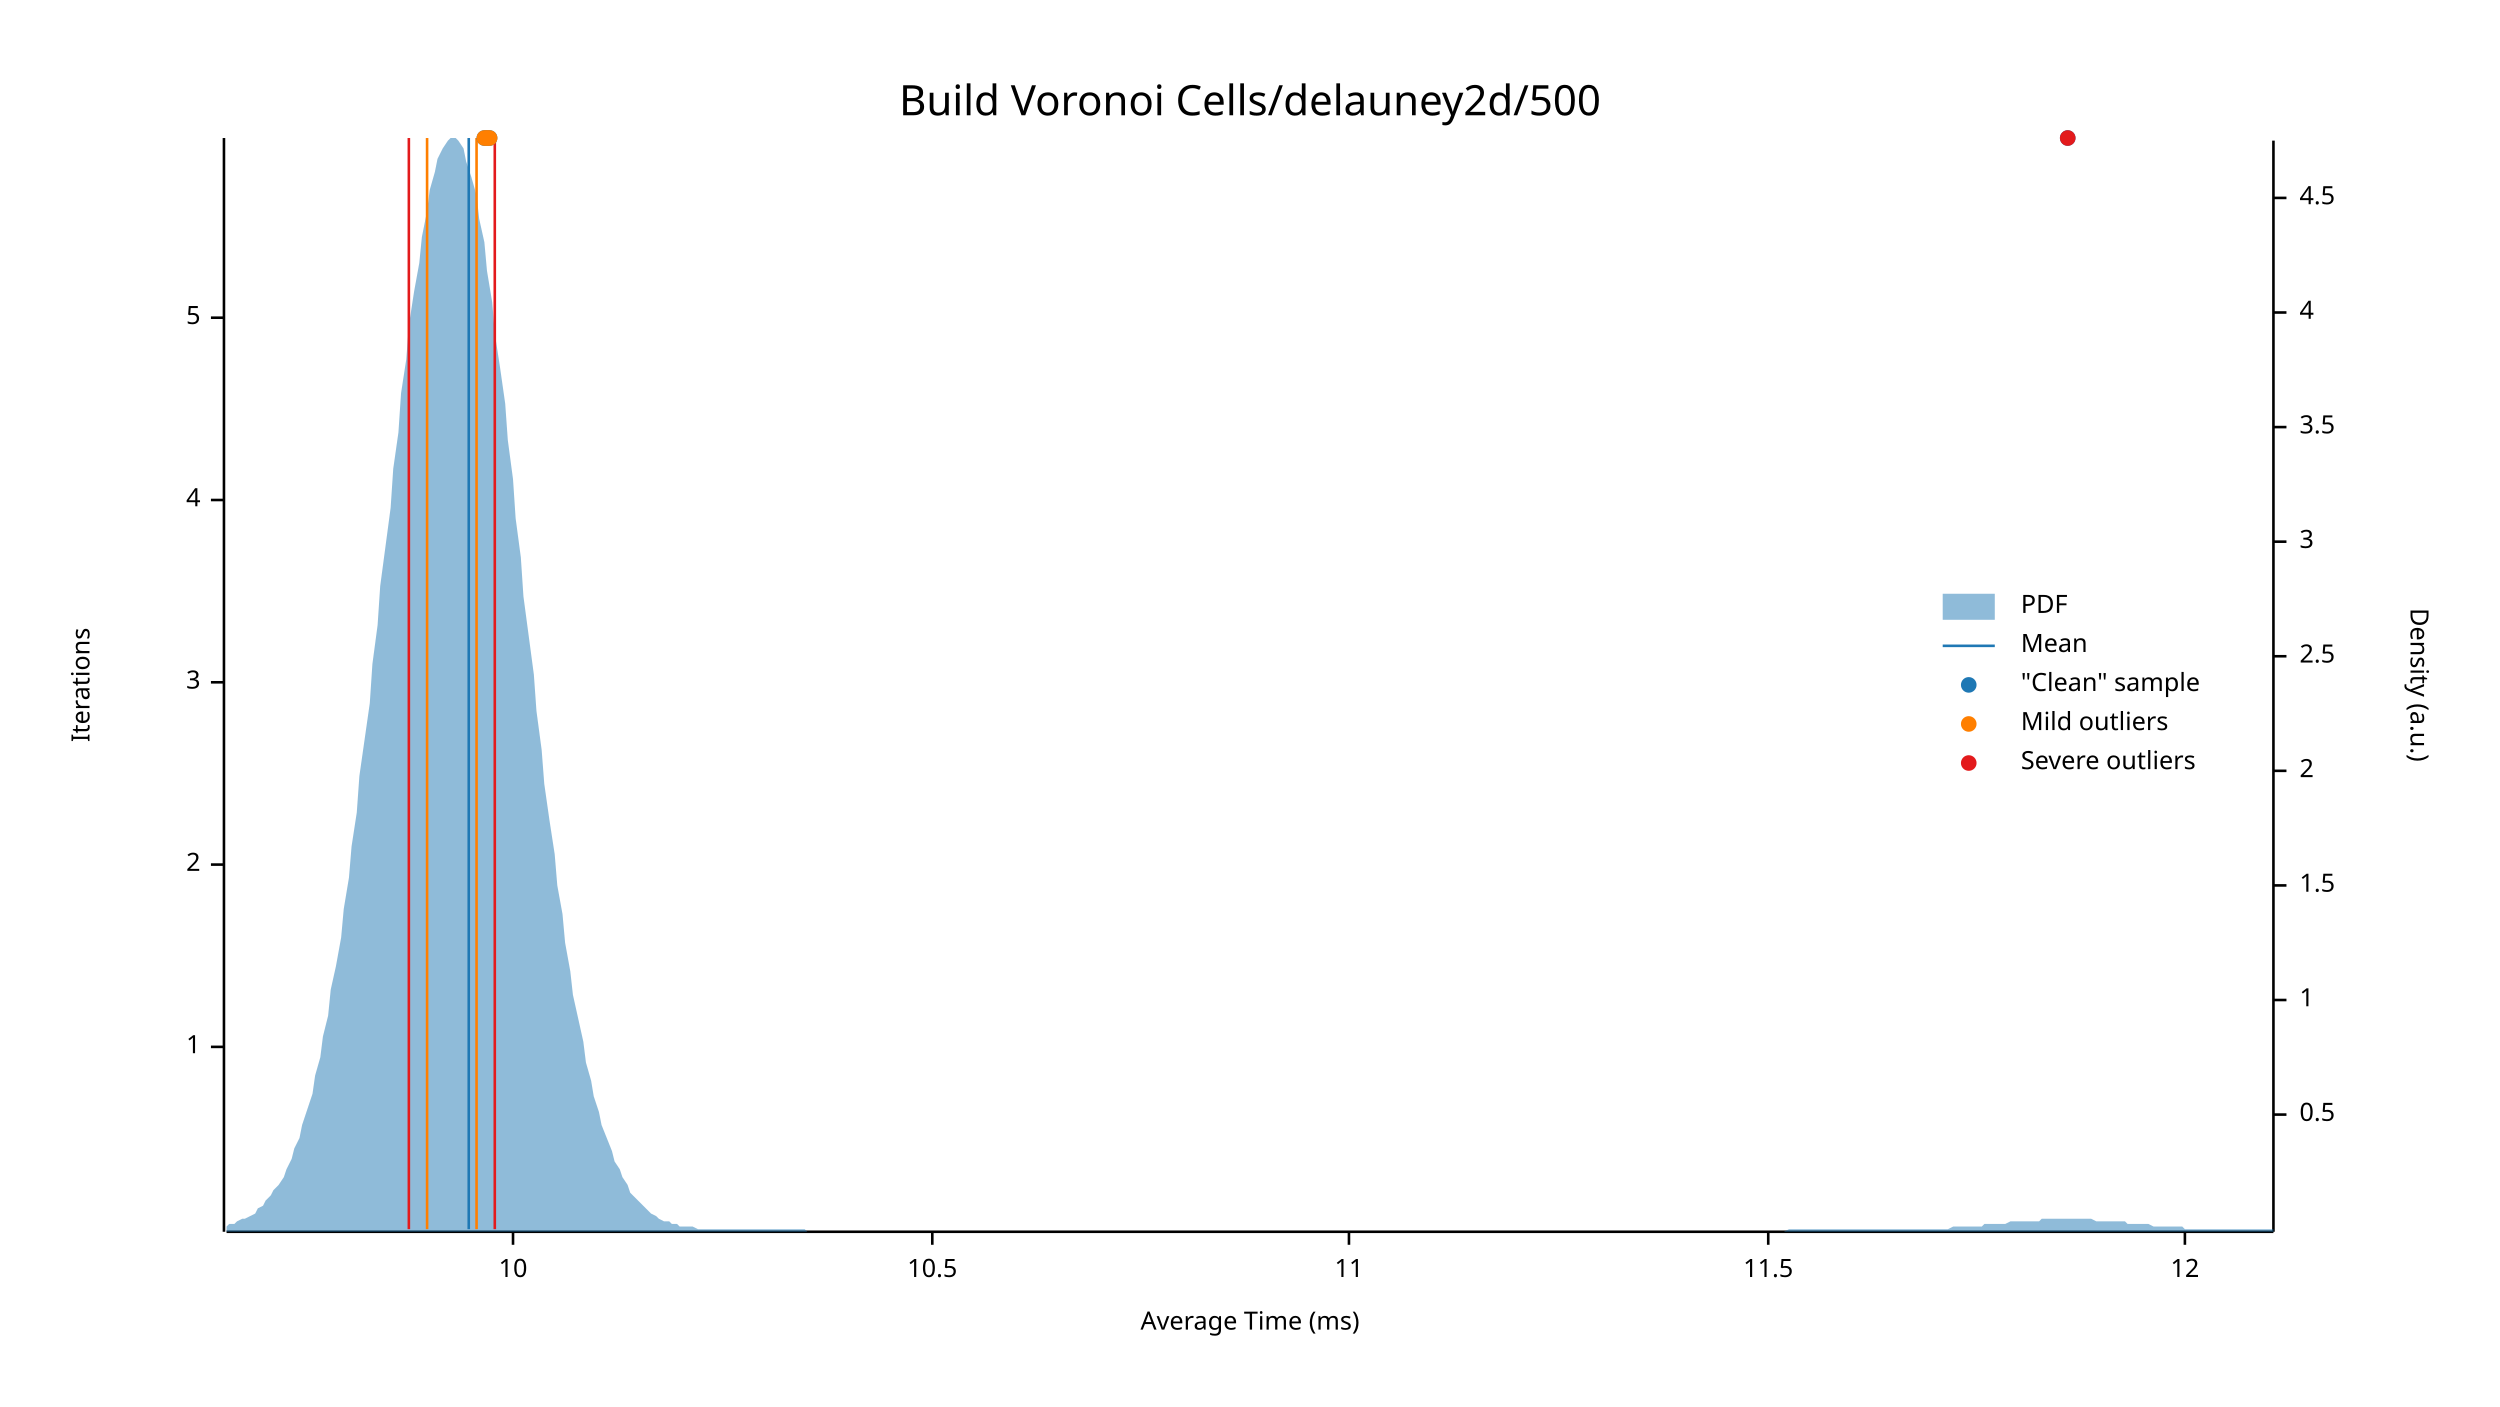
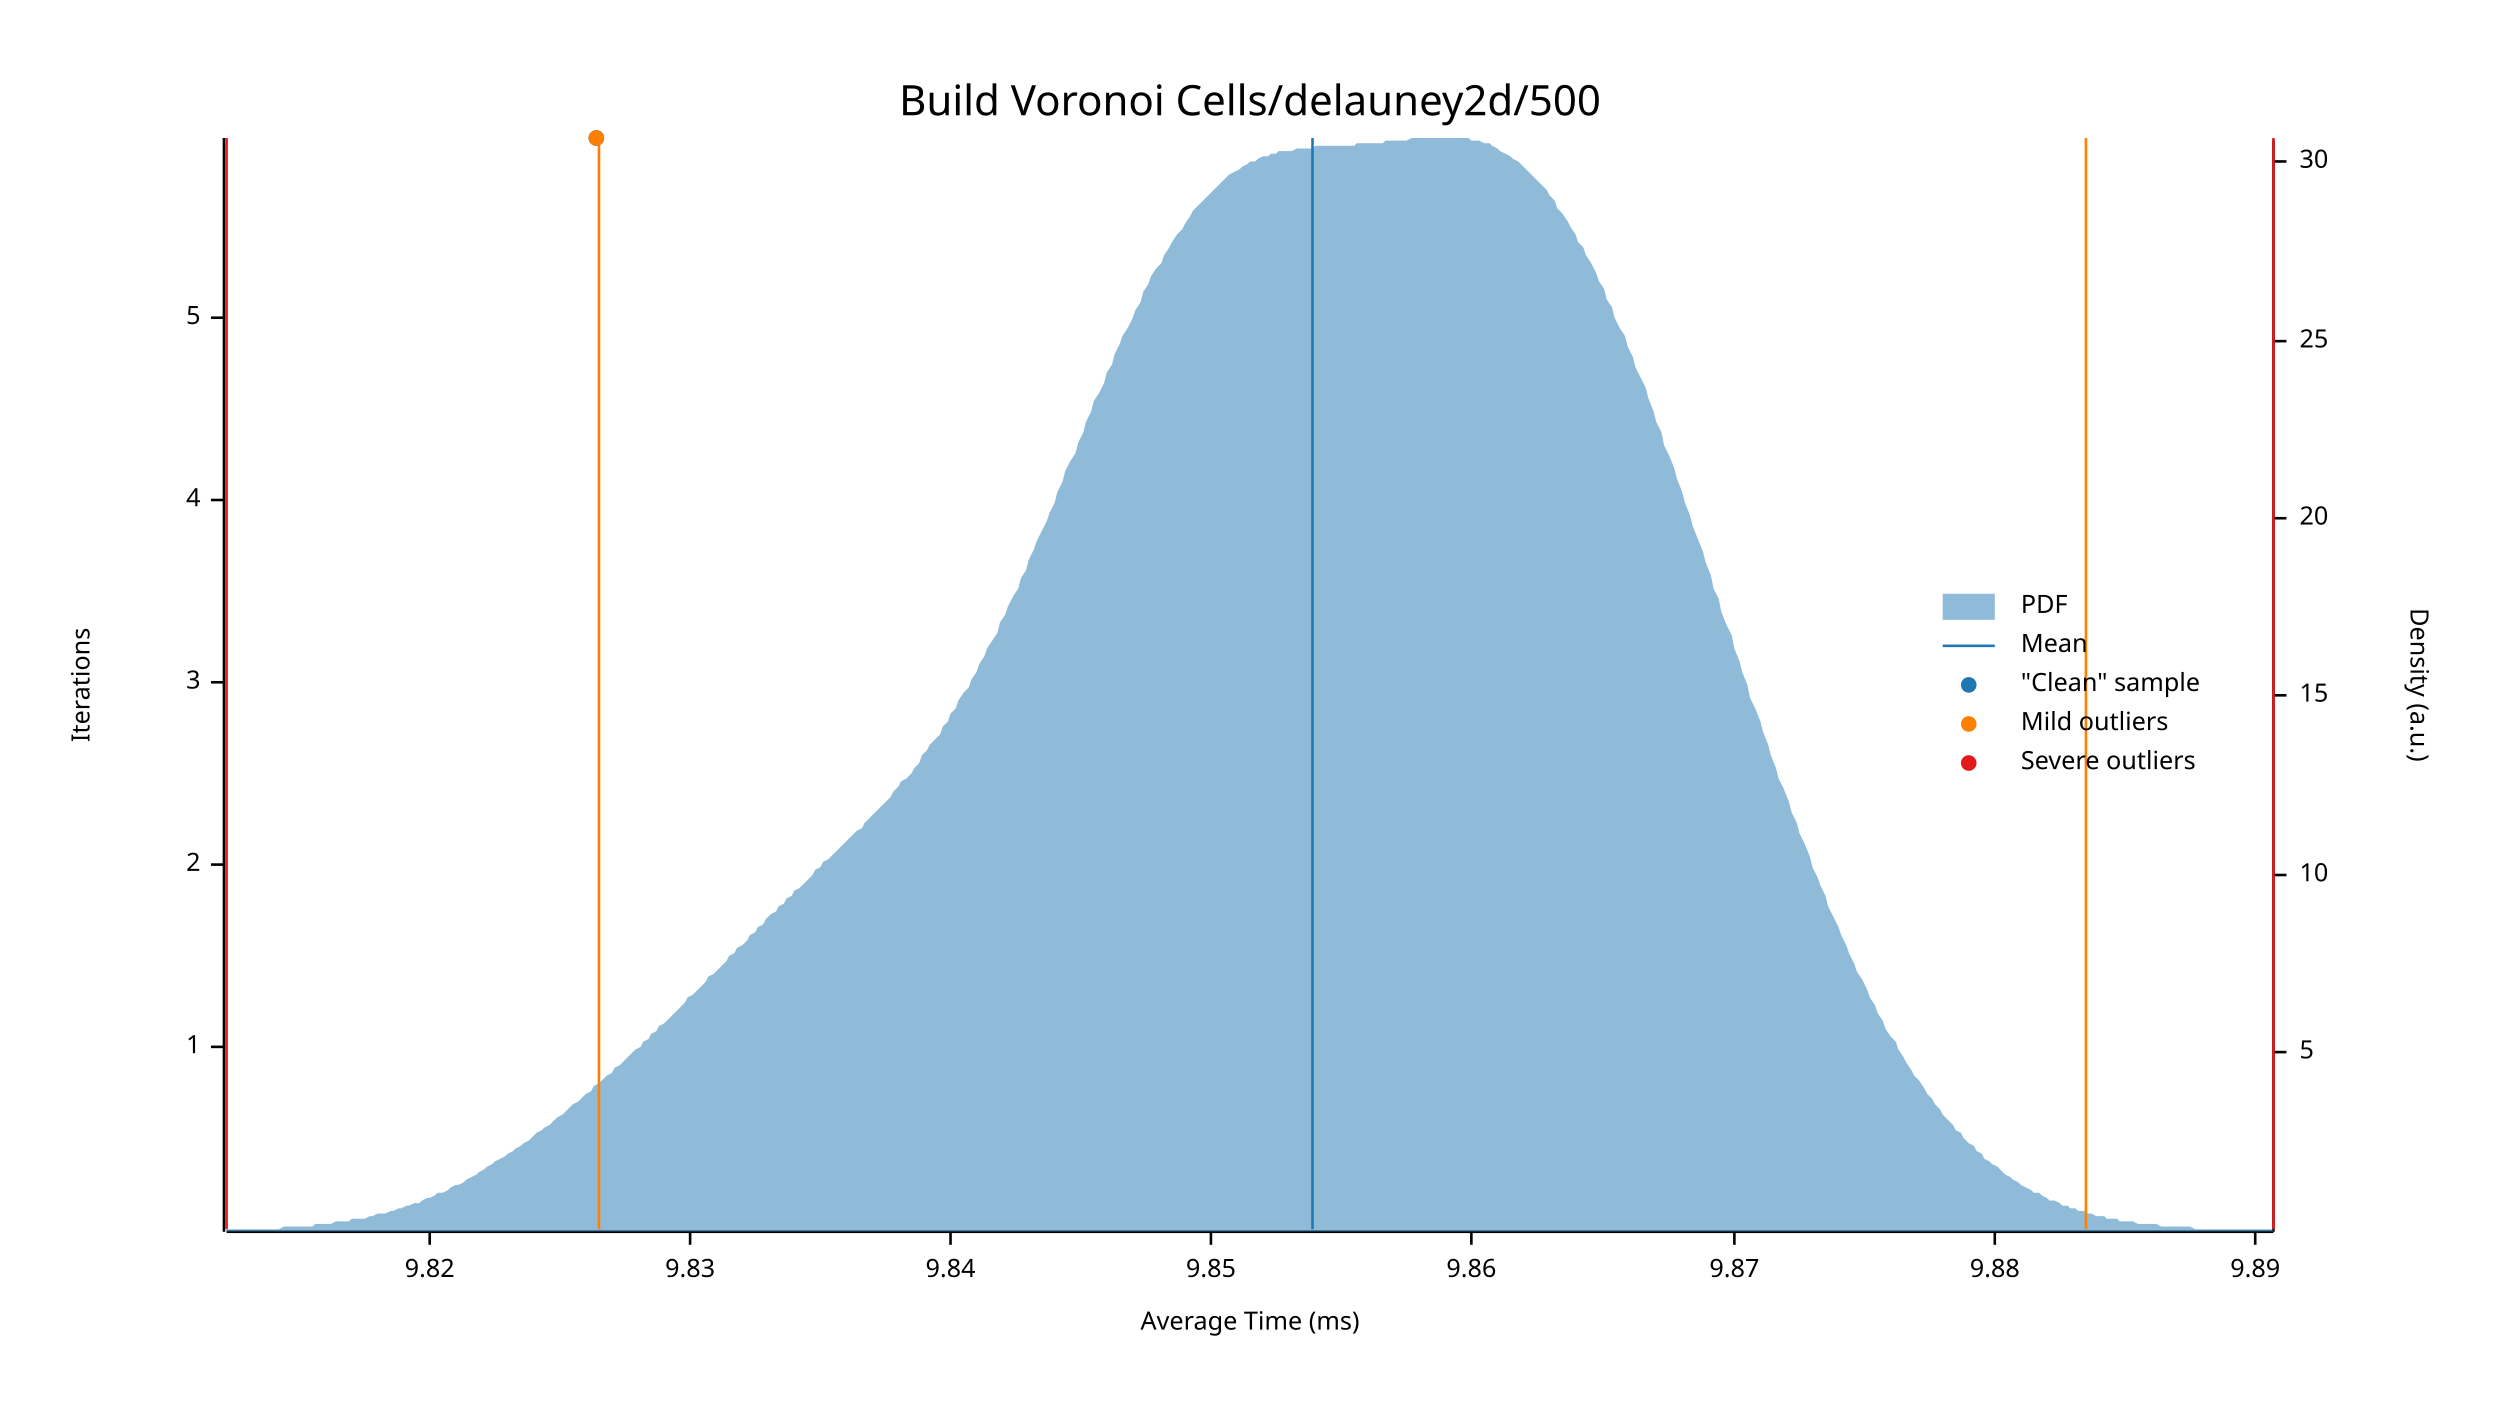
<svg xmlns="http://www.w3.org/2000/svg" width="960" height="540" viewBox="0 0 960 540">
  <text x="480" y="32" dy="0.76em" text-anchor="middle" font-family="sans-serif" font-size="16.129" opacity="1" fill="#000000">
Build Voronoi Cells/delauney2d/500
</text>
  <text x="27" y="263" dy="0.76em" text-anchor="middle" font-family="sans-serif" font-size="9.677" opacity="1" fill="#000000" transform="rotate(270, 27, 263)">
Iterations
</text>
  <text x="480" y="513" dy="-0.5ex" text-anchor="middle" font-family="sans-serif" font-size="9.677" opacity="1" fill="#000000">
Average Time (ms)
</text>
  <polyline fill="none" opacity="1" stroke="#000000" stroke-width="1" points="86,53 86,473 " />
  <text x="77" y="402" dy="0.5ex" text-anchor="end" font-family="sans-serif" font-size="9.677" opacity="1" fill="#000000">
1
</text>
  <polyline fill="none" opacity="1" stroke="#000000" stroke-width="1" points="81,402 86,402 " />
  <text x="77" y="332" dy="0.5ex" text-anchor="end" font-family="sans-serif" font-size="9.677" opacity="1" fill="#000000">
2
</text>
  <polyline fill="none" opacity="1" stroke="#000000" stroke-width="1" points="81,332 86,332 " />
  <text x="77" y="262" dy="0.5ex" text-anchor="end" font-family="sans-serif" font-size="9.677" opacity="1" fill="#000000">
3
</text>
  <polyline fill="none" opacity="1" stroke="#000000" stroke-width="1" points="81,262 86,262 " />
  <text x="77" y="192" dy="0.5ex" text-anchor="end" font-family="sans-serif" font-size="9.677" opacity="1" fill="#000000">
4
</text>
  <polyline fill="none" opacity="1" stroke="#000000" stroke-width="1" points="81,192 86,192 " />
  <text x="77" y="122" dy="0.5ex" text-anchor="end" font-family="sans-serif" font-size="9.677" opacity="1" fill="#000000">
5
</text>
  <polyline fill="none" opacity="1" stroke="#000000" stroke-width="1" points="81,122 86,122 " />
  <polyline fill="none" opacity="1" stroke="#000000" stroke-width="1" points="87,473 873,473 " />
-   <text x="197" y="483" dy="0.76em" text-anchor="middle" font-family="sans-serif" font-size="9.677" opacity="1" fill="#000000">
- 10
+   <text x="165" y="483" dy="0.76em" text-anchor="middle" font-family="sans-serif" font-size="9.677" opacity="1" fill="#000000">
+ 9.82
</text>
-   <polyline fill="none" opacity="1" stroke="#000000" stroke-width="1" points="197,473 197,478 " />
-   <text x="358" y="483" dy="0.76em" text-anchor="middle" font-family="sans-serif" font-size="9.677" opacity="1" fill="#000000">
- 10.5
+   <polyline fill="none" opacity="1" stroke="#000000" stroke-width="1" points="165,473 165,478 " />
+   <text x="265" y="483" dy="0.76em" text-anchor="middle" font-family="sans-serif" font-size="9.677" opacity="1" fill="#000000">
+ 9.83
</text>
-   <polyline fill="none" opacity="1" stroke="#000000" stroke-width="1" points="358,473 358,478 " />
-   <text x="518" y="483" dy="0.76em" text-anchor="middle" font-family="sans-serif" font-size="9.677" opacity="1" fill="#000000">
- 11
+   <polyline fill="none" opacity="1" stroke="#000000" stroke-width="1" points="265,473 265,478 " />
+   <text x="365" y="483" dy="0.76em" text-anchor="middle" font-family="sans-serif" font-size="9.677" opacity="1" fill="#000000">
+ 9.84
</text>
-   <polyline fill="none" opacity="1" stroke="#000000" stroke-width="1" points="518,473 518,478 " />
-   <text x="679" y="483" dy="0.76em" text-anchor="middle" font-family="sans-serif" font-size="9.677" opacity="1" fill="#000000">
- 11.5
+   <polyline fill="none" opacity="1" stroke="#000000" stroke-width="1" points="365,473 365,478 " />
+   <text x="465" y="483" dy="0.76em" text-anchor="middle" font-family="sans-serif" font-size="9.677" opacity="1" fill="#000000">
+ 9.85
</text>
-   <polyline fill="none" opacity="1" stroke="#000000" stroke-width="1" points="679,473 679,478 " />
-   <text x="839" y="483" dy="0.76em" text-anchor="middle" font-family="sans-serif" font-size="9.677" opacity="1" fill="#000000">
- 12
+   <polyline fill="none" opacity="1" stroke="#000000" stroke-width="1" points="465,473 465,478 " />
+   <text x="565" y="483" dy="0.76em" text-anchor="middle" font-family="sans-serif" font-size="9.677" opacity="1" fill="#000000">
+ 9.86
</text>
-   <polyline fill="none" opacity="1" stroke="#000000" stroke-width="1" points="839,473 839,478 " />
+   <polyline fill="none" opacity="1" stroke="#000000" stroke-width="1" points="565,473 565,478 " />
+   <text x="666" y="483" dy="0.76em" text-anchor="middle" font-family="sans-serif" font-size="9.677" opacity="1" fill="#000000">
+ 9.87
+ </text>
+   <polyline fill="none" opacity="1" stroke="#000000" stroke-width="1" points="666,473 666,478 " />
+   <text x="766" y="483" dy="0.76em" text-anchor="middle" font-family="sans-serif" font-size="9.677" opacity="1" fill="#000000">
+ 9.88
+ </text>
+   <polyline fill="none" opacity="1" stroke="#000000" stroke-width="1" points="766,473 766,478 " />
+   <text x="866" y="483" dy="0.76em" text-anchor="middle" font-family="sans-serif" font-size="9.677" opacity="1" fill="#000000">
+ 9.89
+ </text>
+   <polyline fill="none" opacity="1" stroke="#000000" stroke-width="1" points="866,473 866,478 " />
  <text x="933" y="263" dy="0.76em" text-anchor="middle" font-family="sans-serif" font-size="9.677" opacity="1" fill="#000000" transform="rotate(90, 933, 263)">
Density (a.u.)
</text>
  <polyline fill="none" opacity="1" stroke="#000000" stroke-width="1" points="873,54 873,473 " />
-   <text x="883" y="428" dy="0.5ex" text-anchor="start" font-family="sans-serif" font-size="9.677" opacity="1" fill="#000000">
- 0.5
+   <text x="883" y="404" dy="0.5ex" text-anchor="start" font-family="sans-serif" font-size="9.677" opacity="1" fill="#000000">
+ 5
</text>
-   <polyline fill="none" opacity="1" stroke="#000000" stroke-width="1" points="873,428 878,428 " />
-   <text x="883" y="384" dy="0.5ex" text-anchor="start" font-family="sans-serif" font-size="9.677" opacity="1" fill="#000000">
- 1
+   <polyline fill="none" opacity="1" stroke="#000000" stroke-width="1" points="873,404 878,404 " />
+   <text x="883" y="336" dy="0.5ex" text-anchor="start" font-family="sans-serif" font-size="9.677" opacity="1" fill="#000000">
+ 10
</text>
-   <polyline fill="none" opacity="1" stroke="#000000" stroke-width="1" points="873,384 878,384 " />
-   <text x="883" y="340" dy="0.5ex" text-anchor="start" font-family="sans-serif" font-size="9.677" opacity="1" fill="#000000">
- 1.5
+   <polyline fill="none" opacity="1" stroke="#000000" stroke-width="1" points="873,336 878,336 " />
+   <text x="883" y="267" dy="0.5ex" text-anchor="start" font-family="sans-serif" font-size="9.677" opacity="1" fill="#000000">
+ 15
</text>
-   <polyline fill="none" opacity="1" stroke="#000000" stroke-width="1" points="873,340 878,340 " />
-   <text x="883" y="296" dy="0.5ex" text-anchor="start" font-family="sans-serif" font-size="9.677" opacity="1" fill="#000000">
- 2
+   <polyline fill="none" opacity="1" stroke="#000000" stroke-width="1" points="873,267 878,267 " />
+   <text x="883" y="199" dy="0.5ex" text-anchor="start" font-family="sans-serif" font-size="9.677" opacity="1" fill="#000000">
+ 20
</text>
-   <polyline fill="none" opacity="1" stroke="#000000" stroke-width="1" points="873,296 878,296 " />
-   <text x="883" y="252" dy="0.5ex" text-anchor="start" font-family="sans-serif" font-size="9.677" opacity="1" fill="#000000">
- 2.5
+   <polyline fill="none" opacity="1" stroke="#000000" stroke-width="1" points="873,199 878,199 " />
+   <text x="883" y="131" dy="0.5ex" text-anchor="start" font-family="sans-serif" font-size="9.677" opacity="1" fill="#000000">
+ 25
</text>
-   <polyline fill="none" opacity="1" stroke="#000000" stroke-width="1" points="873,252 878,252 " />
-   <text x="883" y="208" dy="0.5ex" text-anchor="start" font-family="sans-serif" font-size="9.677" opacity="1" fill="#000000">
- 3
+   <polyline fill="none" opacity="1" stroke="#000000" stroke-width="1" points="873,131 878,131 " />
+   <text x="883" y="62" dy="0.5ex" text-anchor="start" font-family="sans-serif" font-size="9.677" opacity="1" fill="#000000">
+ 30
</text>
-   <polyline fill="none" opacity="1" stroke="#000000" stroke-width="1" points="873,208 878,208 " />
-   <text x="883" y="164" dy="0.5ex" text-anchor="start" font-family="sans-serif" font-size="9.677" opacity="1" fill="#000000">
- 3.5
- </text>
-   <polyline fill="none" opacity="1" stroke="#000000" stroke-width="1" points="873,164 878,164 " />
-   <text x="883" y="120" dy="0.5ex" text-anchor="start" font-family="sans-serif" font-size="9.677" opacity="1" fill="#000000">
- 4
- </text>
-   <polyline fill="none" opacity="1" stroke="#000000" stroke-width="1" points="873,120 878,120 " />
-   <text x="883" y="76" dy="0.5ex" text-anchor="start" font-family="sans-serif" font-size="9.677" opacity="1" fill="#000000">
- 4.5
- </text>
-   <polyline fill="none" opacity="1" stroke="#000000" stroke-width="1" points="873,76 878,76 " />
-   <polygon opacity="0.5" fill="#1F78B4" points="87,471 88,470 90,470 91,469 93,468 94,468 96,467 98,466 99,464 101,463 102,461 104,459 105,457 107,455 109,452 110,449 112,445 113,441 115,437 116,432 118,426 120,420 121,413 123,406 124,398 126,390 127,380 129,371 131,360 132,349 134,337 135,325 137,312 138,298 140,284 142,270 143,255 145,240 146,225 148,210 150,195 151,180 153,166 154,151 156,138 157,125 159,112 161,101 162,91 164,81 165,73 167,66 168,61 170,57 172,54 173,53 175,53 176,54 178,57 179,62 181,68 183,75 184,84 186,93 187,104 189,116 190,128 192,141 194,155 195,169 197,184 198,199 200,214 201,229 203,244 205,259 206,273 208,288 209,301 211,315 213,328 214,340 216,351 217,362 219,373 220,382 222,391 224,400 225,408 227,415 228,421 230,427 231,432 233,437 235,442 236,446 238,449 239,452 241,455 242,458 244,460 246,462 247,463 249,465 250,466 252,467 253,468 255,469 257,469 258,470 260,470 261,471 263,471 264,471 266,471 268,472 269,472 271,472 272,472 274,472 276,472 277,472 279,472 280,472 282,472 283,472 285,472 287,472 288,472 290,472 291,472 293,472 294,472 296,472 298,472 299,472 301,472 302,472 304,472 305,472 307,472 309,472 310,473 312,473 313,473 315,473 316,473 318,473 320,473 321,473 323,473 324,473 326,473 327,473 329,473 331,473 332,473 334,473 335,473 337,473 339,473 340,473 342,473 343,473 345,473 346,473 348,473 350,473 351,473 353,473 354,473 356,473 357,473 359,473 361,473 362,473 364,473 365,473 367,473 368,473 370,473 372,473 373,473 375,473 376,473 378,473 379,473 381,473 383,473 384,473 386,473 387,473 389,473 391,473 392,473 394,473 395,473 397,473 398,473 400,473 402,473 403,473 405,473 406,473 408,473 409,473 411,473 413,473 414,473 416,473 417,473 419,473 420,473 422,473 424,473 425,473 427,473 428,473 430,473 431,473 433,473 435,473 436,473 438,473 439,473 441,473 442,473 444,473 446,473 447,473 449,473 450,473 452,473 454,473 455,473 457,473 458,473 460,473 461,473 463,473 465,473 466,473 468,473 469,473 471,473 472,473 474,473 476,473 477,473 479,473 480,473 482,473 483,473 485,473 487,473 488,473 490,473 491,473 493,473 494,473 496,473 498,473 499,473 501,473 502,473 504,473 505,473 507,473 509,473 510,473 512,473 513,473 515,473 517,473 518,473 520,473 521,473 523,473 524,473 526,473 528,473 529,473 531,473 532,473 534,473 535,473 537,473 539,473 540,473 542,473 543,473 545,473 546,473 548,473 550,473 551,473 553,473 554,473 556,473 557,473 559,473 561,473 562,473 564,473 565,473 567,473 568,473 570,473 572,473 573,473 575,473 576,473 578,473 580,473 581,473 583,473 584,473 586,473 587,473 589,473 591,473 592,473 594,473 595,473 597,473 598,473 600,473 602,473 603,473 605,473 606,473 608,473 609,473 611,473 613,473 614,473 616,473 617,473 619,473 620,473 622,473 624,473 625,473 627,473 628,473 630,473 632,473 633,473 635,473 636,473 638,473 639,473 641,473 643,473 644,473 646,473 647,473 649,473 650,473 652,473 654,473 655,473 657,473 658,473 660,473 661,473 663,473 665,473 666,473 668,473 669,473 671,473 672,473 674,473 676,473 677,473 679,473 680,473 682,473 683,473 685,473 687,472 688,472 690,472 691,472 693,472 695,472 696,472 698,472 699,472 701,472 702,472 704,472 706,472 707,472 709,472 710,472 712,472 713,472 715,472 717,472 718,472 720,472 721,472 723,472 724,472 726,472 728,472 729,472 731,472 732,472 734,472 735,472 737,472 739,472 740,472 742,472 743,472 745,472 746,472 748,472 750,471 751,471 753,471 754,471 756,471 758,471 759,471 761,471 762,470 764,470 765,470 767,470 769,470 770,470 772,469 773,469 775,469 776,469 778,469 780,469 781,469 783,469 784,468 786,468 787,468 789,468 791,468 792,468 794,468 795,468 797,468 798,468 800,468 802,468 803,468 805,469 806,469 808,469 809,469 811,469 813,469 814,469 816,469 817,470 819,470 821,470 822,470 824,470 825,470 827,471 828,471 830,471 832,471 833,471 835,471 836,471 838,471 839,472 841,472 843,472 844,472 846,472 847,472 849,472 850,472 852,472 854,472 855,472 857,472 858,472 860,472 861,472 863,472 865,472 866,472 868,472 869,472 871,472 873,472 873,473 87,473 " />
-   <polyline fill="none" opacity="1" stroke="#1F78B4" stroke-width="1" points="180,472 180,53 " />
-   <polyline fill="none" opacity="1" stroke="#FF7F00" stroke-width="1" points="164,472 164,53 " />
-   <polyline fill="none" opacity="1" stroke="#FF7F00" stroke-width="1" points="183,472 183,53 " />
-   <polyline fill="none" opacity="1" stroke="#E31A1C" stroke-width="1" points="157,472 157,53 " />
-   <polyline fill="none" opacity="1" stroke="#E31A1C" stroke-width="1" points="190,472 190,53 " />
-   <circle cx="186" cy="53" r="3" opacity="1" fill="#1F78B4" stroke="none" stroke-width="1" />
-   <circle cx="794" cy="53" r="3" opacity="1" fill="#1F78B4" stroke="none" stroke-width="1" />
-   <circle cx="187" cy="53" r="3" opacity="1" fill="#1F78B4" stroke="none" stroke-width="1" />
-   <circle cx="188" cy="53" r="3" opacity="1" fill="#1F78B4" stroke="none" stroke-width="1" />
-   <circle cx="186" cy="53" r="3" opacity="1" fill="#FF7F00" stroke="none" stroke-width="1" />
-   <circle cx="187" cy="53" r="3" opacity="1" fill="#FF7F00" stroke="none" stroke-width="1" />
-   <circle cx="188" cy="53" r="3" opacity="1" fill="#FF7F00" stroke="none" stroke-width="1" />
-   <circle cx="794" cy="53" r="3" opacity="1" fill="#E31A1C" stroke="none" stroke-width="1" />
+   <polyline fill="none" opacity="1" stroke="#000000" stroke-width="1" points="873,62 878,62 " />
+   <polygon opacity="0.5" fill="#1F78B4" points="87,472 88,472 90,472 91,472 93,472 94,472 96,472 98,472 99,472 101,472 102,472 104,472 105,472 107,472 109,471 110,471 112,471 113,471 115,471 116,471 118,471 120,471 121,470 123,470 124,470 126,470 127,470 129,469 131,469 132,469 134,469 135,468 137,468 138,468 140,468 142,467 143,467 145,466 146,466 148,466 150,465 151,465 153,464 154,464 156,463 157,463 159,462 161,462 162,461 164,460 165,460 167,459 168,458 170,458 172,457 173,456 175,455 176,455 178,454 179,453 181,452 183,451 184,450 186,449 187,448 189,447 190,446 192,445 194,444 195,443 197,442 198,441 200,440 201,439 203,438 205,436 206,435 208,434 209,433 211,432 213,430 214,429 216,428 217,427 219,425 220,424 222,423 224,421 225,420 227,419 228,417 230,416 231,415 233,413 235,412 236,410 238,409 239,408 241,406 242,405 244,403 246,402 247,400 249,399 250,397 252,396 253,394 255,393 257,391 258,390 260,388 261,387 263,385 264,383 266,382 268,380 269,379 271,377 272,375 274,374 276,372 277,371 279,369 280,367 282,366 283,364 285,363 287,361 288,359 290,358 291,356 293,355 294,353 296,351 298,350 299,348 301,347 302,345 304,344 305,342 307,341 309,339 310,338 312,336 313,334 315,333 316,331 318,330 320,328 321,327 323,325 324,324 326,322 327,321 329,319 331,318 332,316 334,314 335,313 337,311 339,309 340,308 342,306 343,304 345,302 346,300 348,299 350,297 351,295 353,293 354,290 356,288 357,286 359,284 361,282 362,279 364,277 365,274 367,272 368,269 370,266 372,264 373,261 375,258 376,255 378,252 379,249 381,246 383,243 384,239 386,236 387,233 389,229 391,226 392,222 394,219 395,215 397,211 398,208 400,204 402,200 403,197 405,193 406,189 408,185 409,181 411,177 413,174 414,170 416,166 417,162 419,158 420,154 422,151 424,147 425,143 427,140 428,136 430,132 431,129 433,126 435,122 436,119 438,116 439,112 441,109 442,106 444,103 446,101 447,98 449,95 450,93 452,90 454,88 455,86 457,83 458,81 460,79 461,78 463,76 465,74 466,73 468,71 469,70 471,68 472,67 474,66 476,65 477,64 479,63 480,62 482,62 483,61 485,60 487,60 488,59 490,59 491,58 493,58 494,58 496,58 498,57 499,57 501,57 502,57 504,57 505,56 507,56 509,56 510,56 512,56 513,56 515,56 517,56 518,56 520,56 521,55 523,55 524,55 526,55 528,55 529,55 531,55 532,54 534,54 535,54 537,54 539,54 540,54 542,53 543,53 545,53 546,53 548,53 550,53 551,53 553,53 554,53 556,53 557,53 559,53 561,53 562,53 564,53 565,54 567,54 568,54 570,55 572,55 573,56 575,57 576,58 578,59 580,60 581,61 583,62 584,63 586,65 587,66 589,68 591,70 592,71 594,73 595,75 597,77 598,80 600,82 602,85 603,87 605,90 606,93 608,95 609,98 611,101 613,105 614,108 616,111 617,115 619,118 620,122 622,126 624,129 625,133 627,137 628,141 630,145 632,149 633,153 635,158 636,162 638,166 639,171 641,175 643,180 644,184 646,189 647,193 649,198 650,202 652,207 654,212 655,216 657,221 658,226 660,230 661,235 663,240 665,244 666,249 668,254 669,258 671,263 672,268 674,272 676,277 677,281 679,286 680,290 682,295 683,299 685,303 687,308 688,312 690,316 691,320 693,324 695,329 696,333 698,337 699,340 701,344 702,348 704,352 706,356 707,359 709,363 710,366 712,370 713,373 715,376 717,380 718,383 720,386 721,389 723,392 724,395 726,398 728,400 729,403 731,406 732,408 734,411 735,413 737,415 739,418 740,420 742,422 743,424 745,426 746,428 748,430 750,432 751,434 753,435 754,437 756,439 758,440 759,442 761,443 762,445 764,446 765,447 767,448 769,450 770,451 772,452 773,453 775,454 776,455 778,456 780,457 781,458 783,458 784,459 786,460 787,461 789,461 791,462 792,463 794,463 795,464 797,464 798,465 800,465 802,466 803,466 805,467 806,467 808,467 809,468 811,468 813,468 814,469 816,469 817,469 819,469 821,470 822,470 824,470 825,470 827,470 828,470 830,471 832,471 833,471 835,471 836,471 838,471 839,471 841,471 843,472 844,472 846,472 847,472 849,472 850,472 852,472 854,472 855,472 857,472 858,472 860,472 861,472 863,472 865,472 866,472 868,472 869,472 871,472 873,472 873,473 87,473 " />
+   <polyline fill="none" opacity="1" stroke="#1F78B4" stroke-width="1" points="504,472 504,53 " />
+   <polyline fill="none" opacity="1" stroke="#FF7F00" stroke-width="1" points="230,472 230,53 " />
+   <polyline fill="none" opacity="1" stroke="#FF7F00" stroke-width="1" points="801,472 801,53 " />
+   <polyline fill="none" opacity="1" stroke="#E31A1C" stroke-width="1" points="87,472 87,53 " />
+   <polyline fill="none" opacity="1" stroke="#E31A1C" stroke-width="1" points="873,472 873,53 " />
+   <circle cx="229" cy="53" r="3" opacity="1" fill="#1F78B4" stroke="none" stroke-width="1" />
+   <circle cx="229" cy="53" r="3" opacity="1" fill="#FF7F00" stroke="none" stroke-width="1" />
  <text x="776" y="228" dy="0.76em" text-anchor="start" font-family="sans-serif" font-size="9.677" opacity="1" fill="#000000">
PDF
</text>
  <text x="776" y="243" dy="0.76em" text-anchor="start" font-family="sans-serif" font-size="9.677" opacity="1" fill="#000000">
Mean
</text>
  <text x="776" y="258" dy="0.76em" text-anchor="start" font-family="sans-serif" font-size="9.677" opacity="1" fill="#000000">
"Clean" sample
</text>
  <text x="776" y="273" dy="0.76em" text-anchor="start" font-family="sans-serif" font-size="9.677" opacity="1" fill="#000000">
Mild outliers
</text>
  <text x="776" y="288" dy="0.76em" text-anchor="start" font-family="sans-serif" font-size="9.677" opacity="1" fill="#000000">
Severe outliers
</text>
  <rect x="746" y="228" width="20" height="10" opacity="0.5" fill="#1F78B4" stroke="none" />
  <polyline fill="none" opacity="1" stroke="#1F78B4" stroke-width="1" points="746,248 766,248 " />
  <circle cx="756" cy="263" r="3" opacity="1" fill="#1F78B4" stroke="none" stroke-width="1" />
  <circle cx="756" cy="278" r="3" opacity="1" fill="#FF7F00" stroke="none" stroke-width="1" />
  <circle cx="756" cy="293" r="3" opacity="1" fill="#E31A1C" stroke="none" stroke-width="1" />
</svg>
